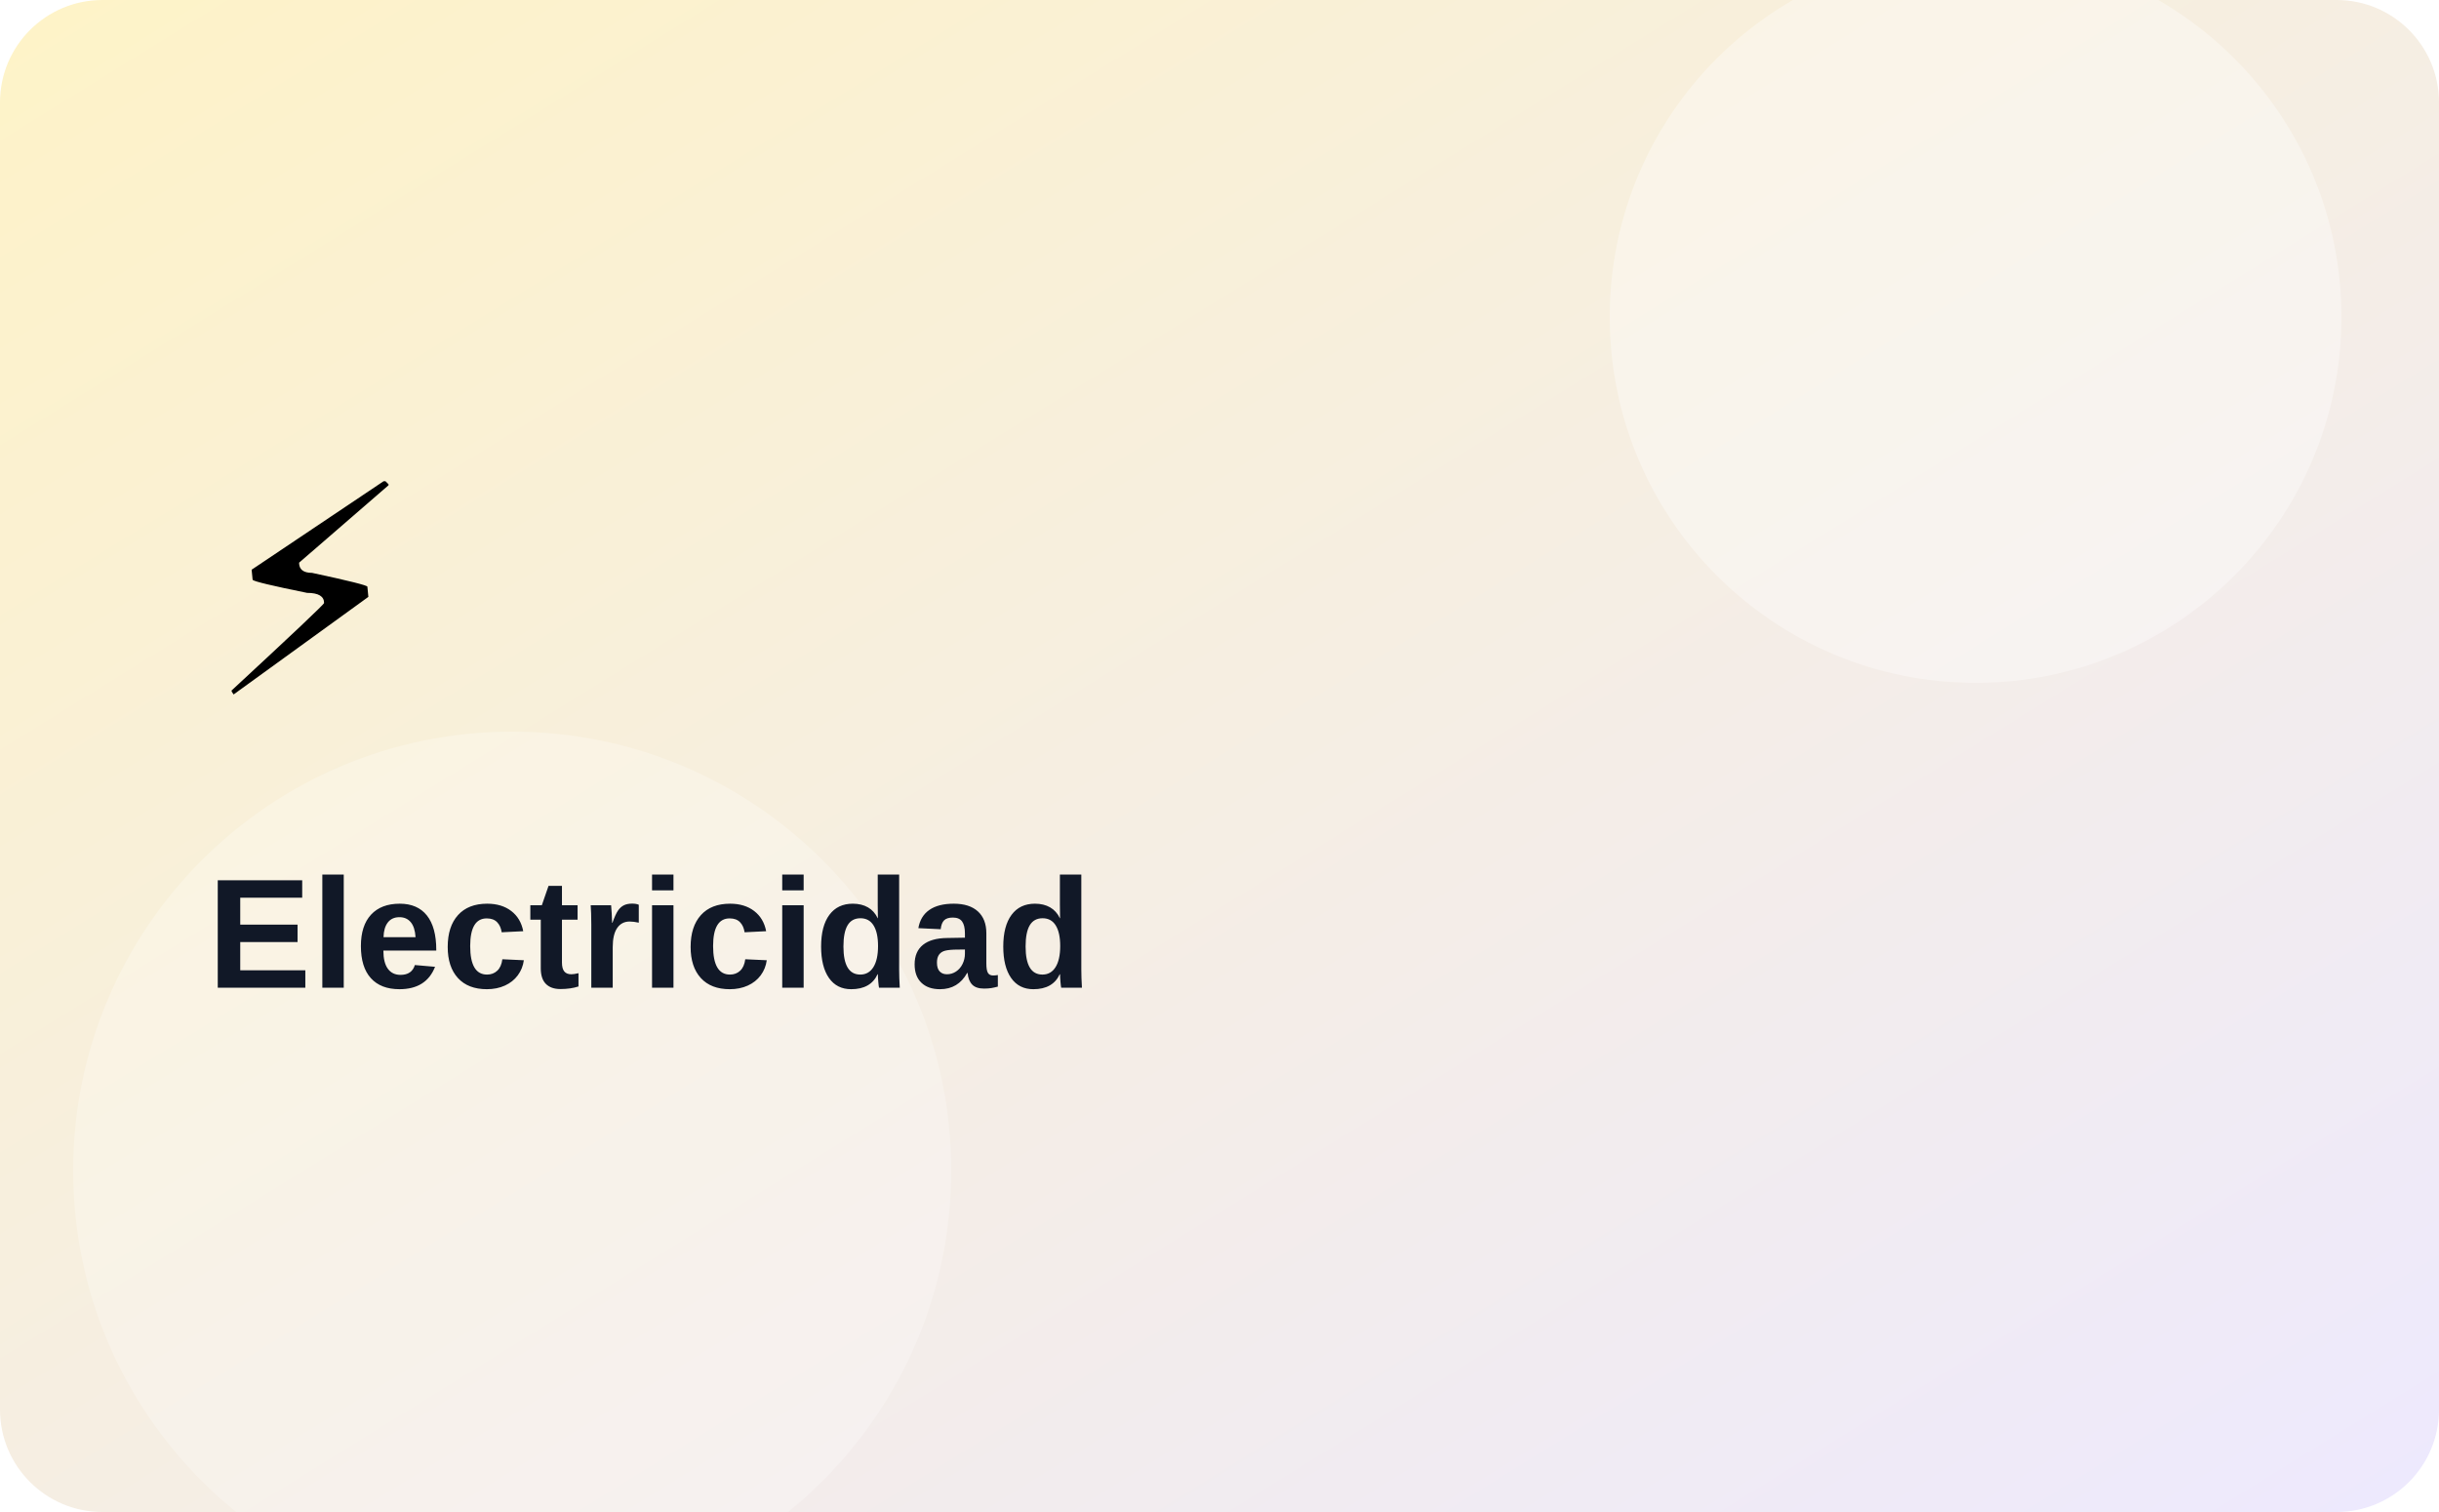
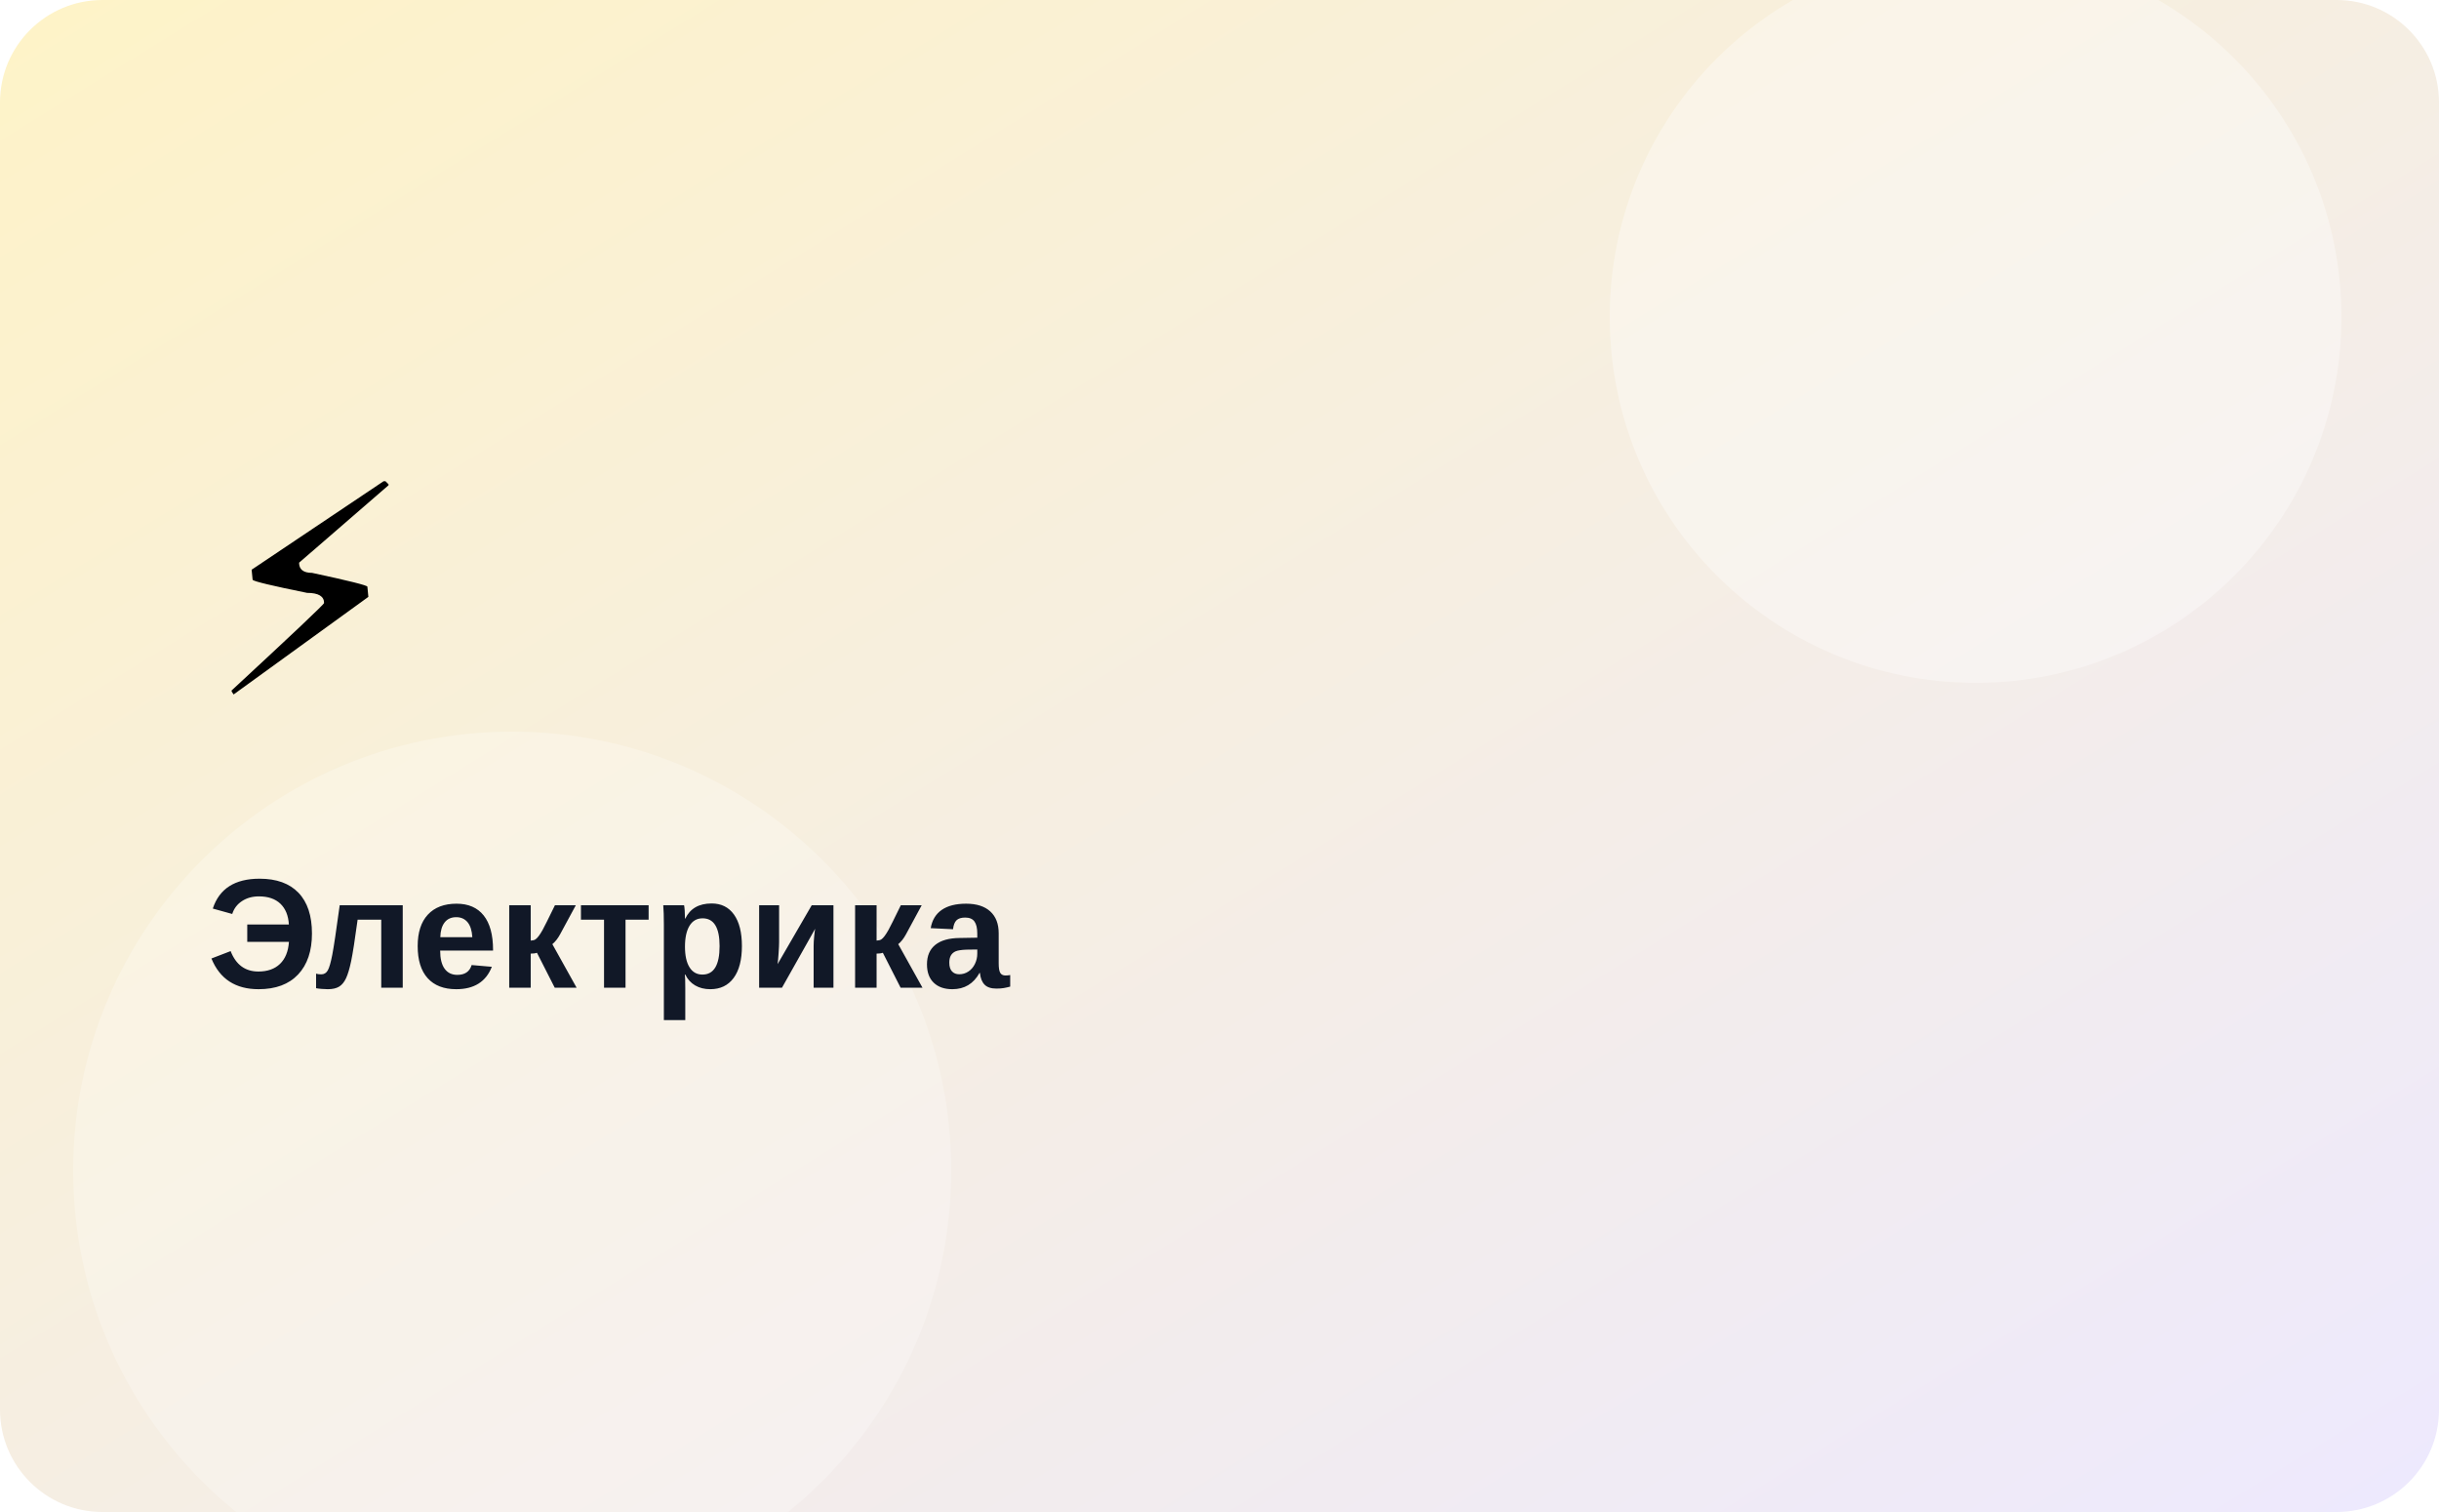
<svg xmlns="http://www.w3.org/2000/svg" width="1000" height="620" viewBox="0 0 1000 620">
  <defs>
    <linearGradient id="g" x1="0" y1="0" x2="1" y2="1">
      <stop stop-color="#fef3c7" />
      <stop offset="1" stop-color="#ede9fe" />
    </linearGradient>
  </defs>
  <rect width="1000" height="620" rx="42" fill="url(#g)" />
  <circle cx="810" cy="130" r="150" fill="rgba(255,255,255,.34)" />
  <circle cx="210" cy="480" r="180" fill="rgba(255,255,255,.24)" />
  <text x="85" y="285" font-family="Arial" font-size="120">⚡</text>
-   <text x="85" y="405" font-family="Arial" font-size="64" font-weight="800" fill="#111827">Electricidad</text>
+   <text x="85" y="405" font-family="Arial" font-size="64" font-weight="800" fill="#111827">Электрика</text>
</svg>
